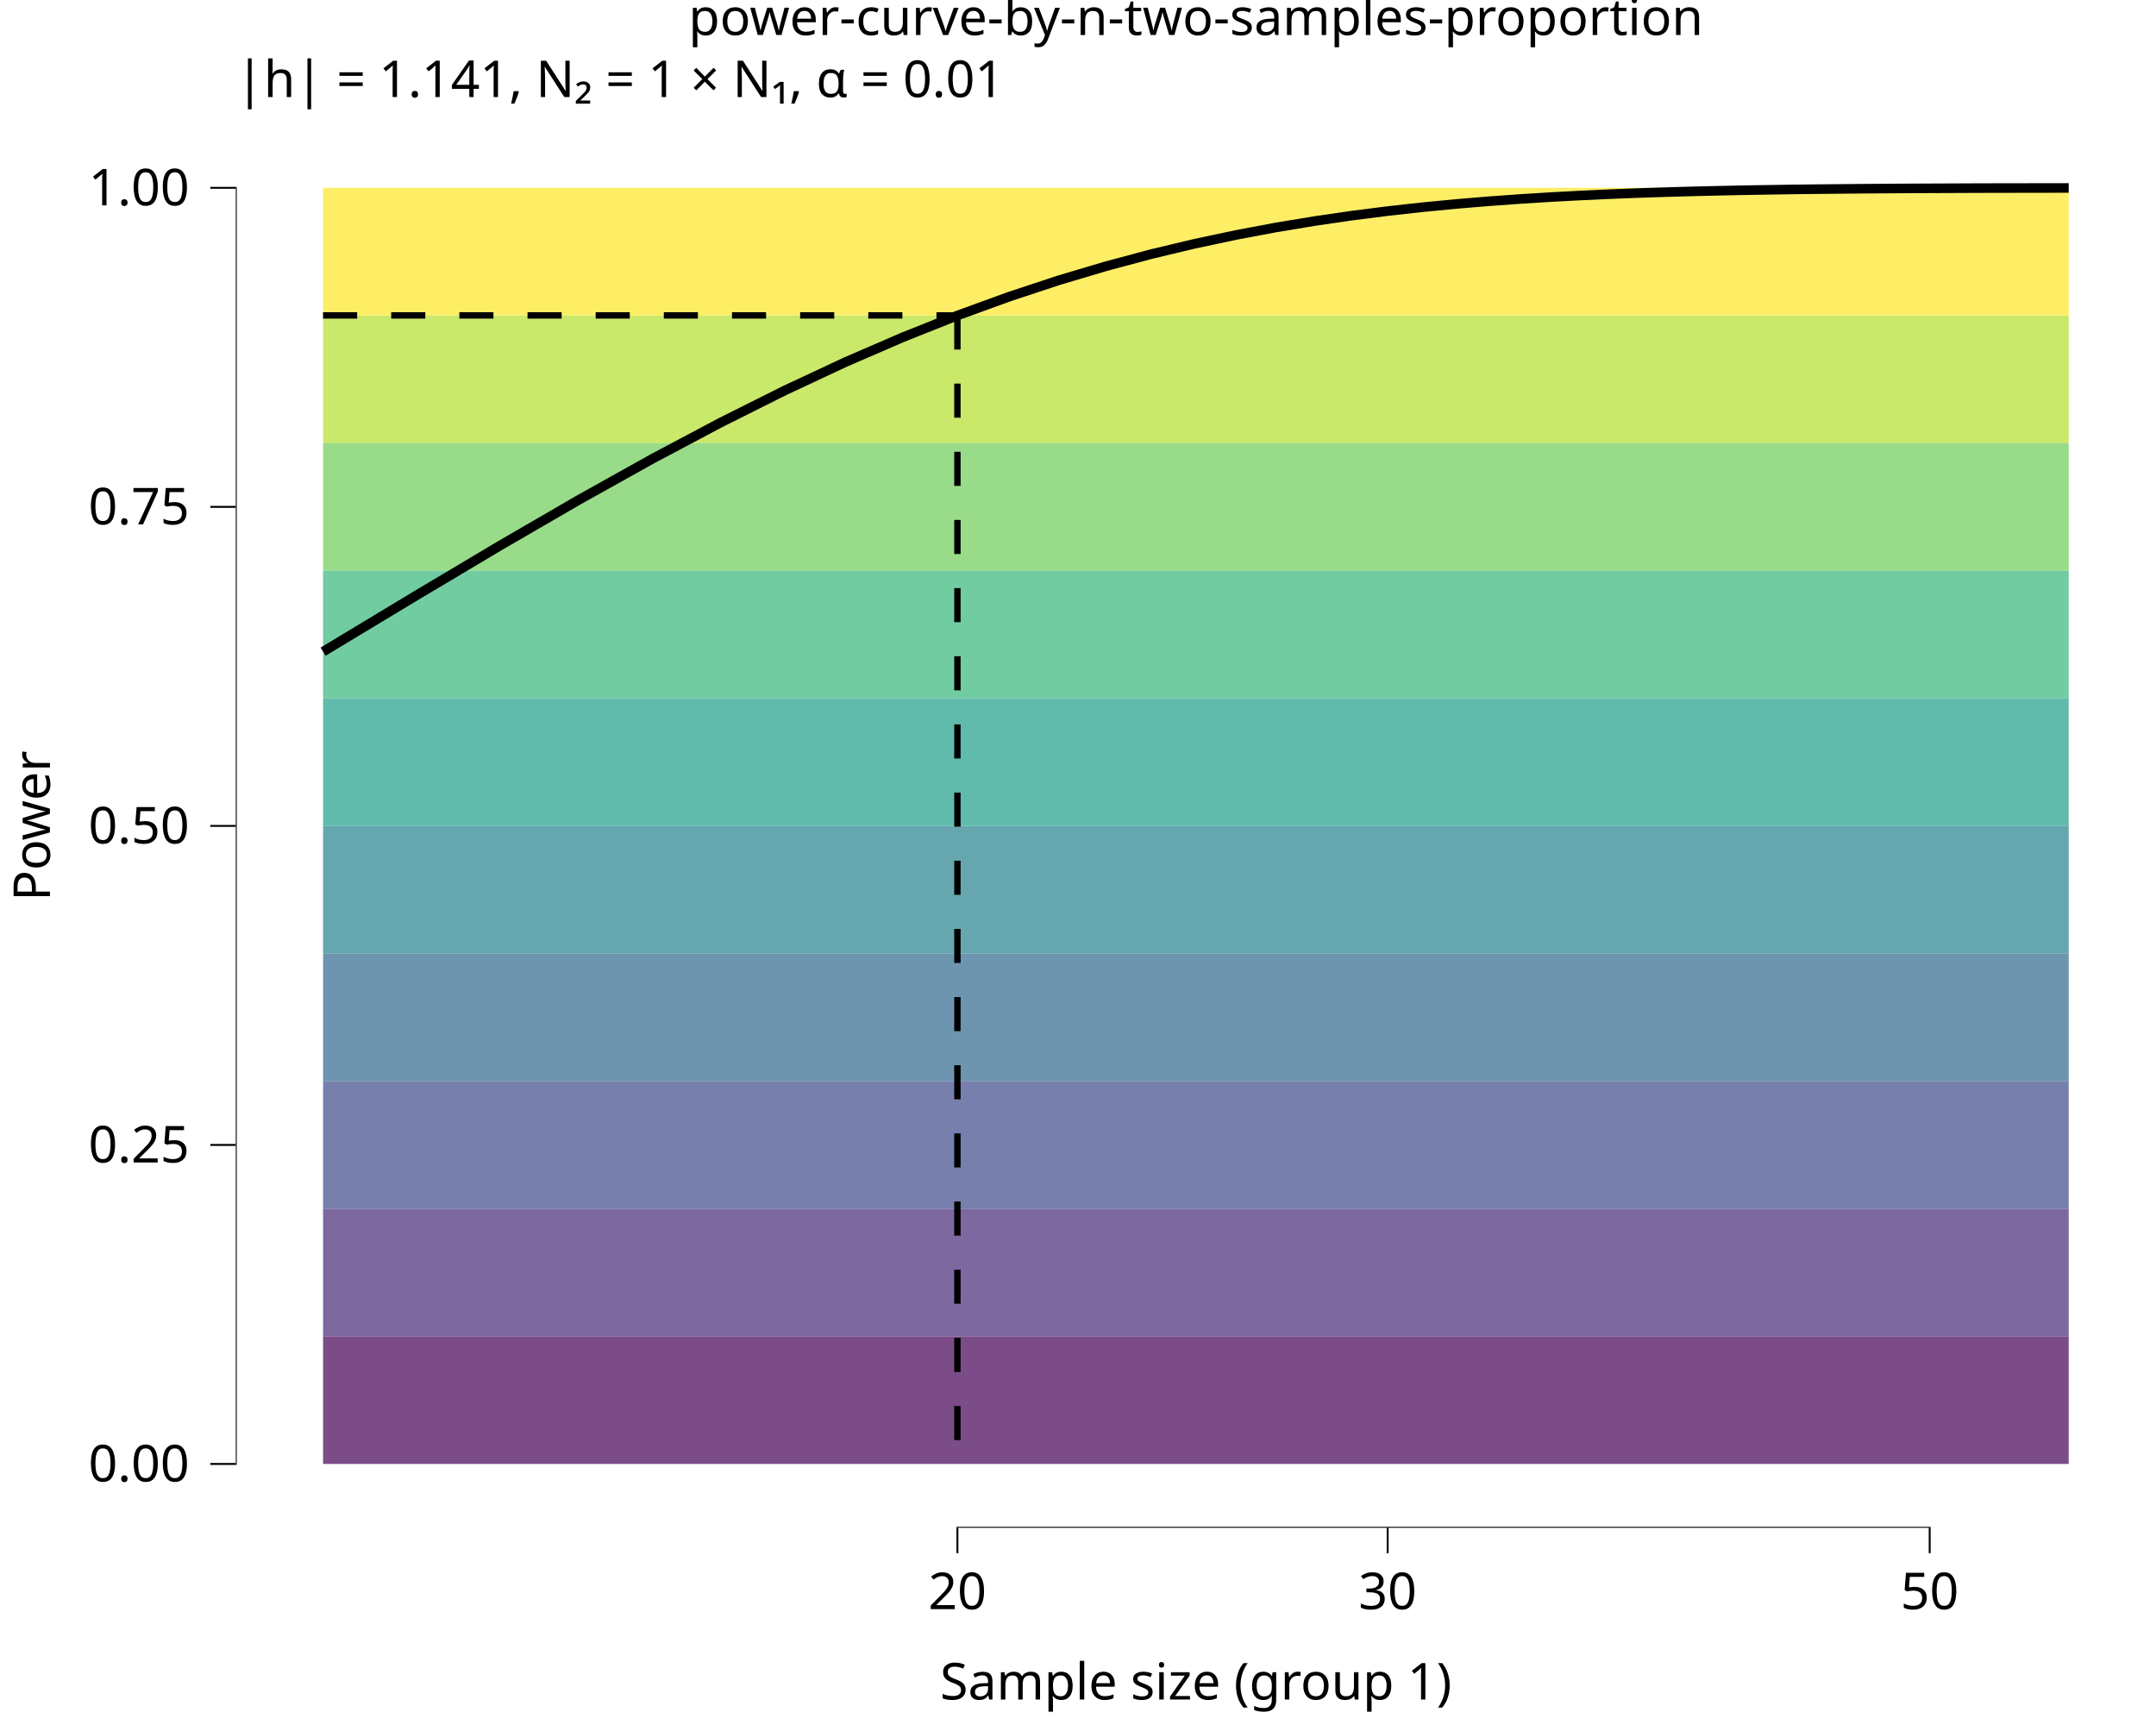
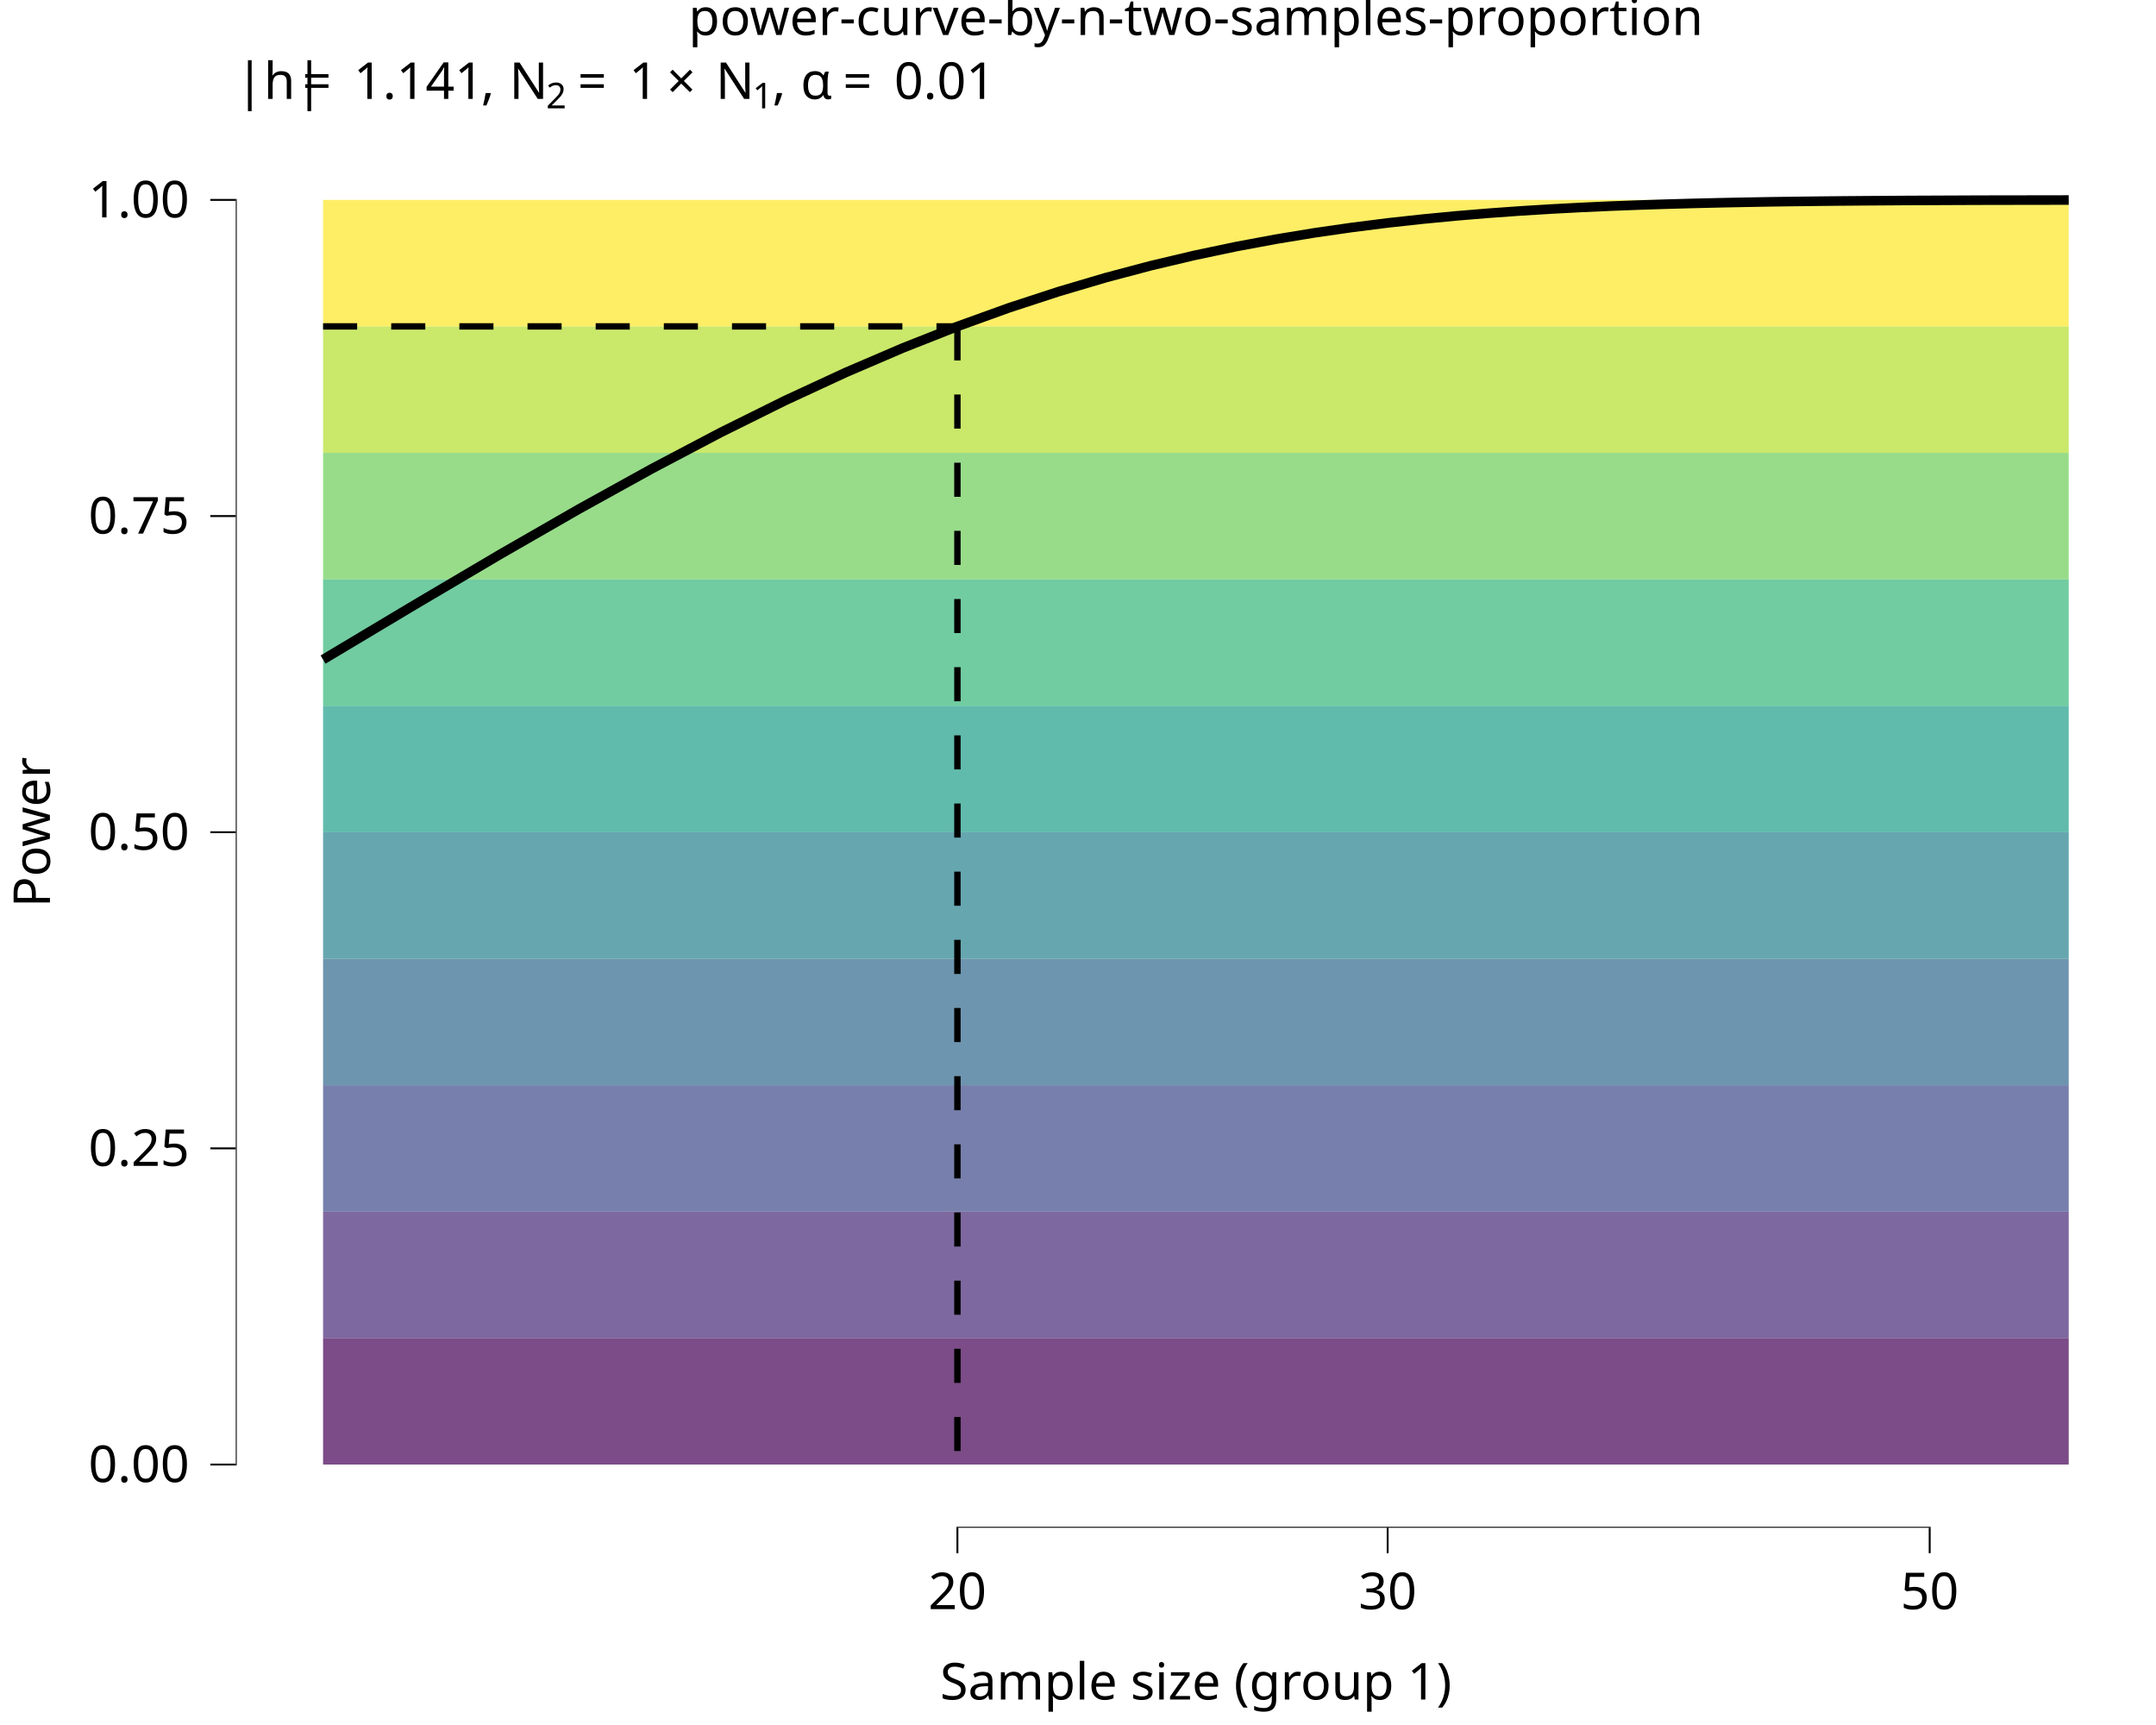
<svg xmlns="http://www.w3.org/2000/svg" class="svglite" data-engine-version="2.0" width="720.00pt" height="576.00pt" viewBox="0 0 720.00 576.00">
  <defs>
    <style type="text/css">
    .svglite line, .svglite polyline, .svglite polygon, .svglite path, .svglite rect, .svglite circle {
      fill: none;
      stroke: #000000;
      stroke-linecap: round;
      stroke-linejoin: round;
      stroke-miterlimit: 10.00;
    }
  </style>
  </defs>
  <rect width="100%" height="100%" style="stroke: none; fill: #FFFFFF;" />
  <defs>
    <clipPath id="cpMC4wMHw3MjAuMDB8MC4wMHw1NzYuMDA=">
      <rect x="0.00" y="0.00" width="720.00" height="576.00" />
    </clipPath>
  </defs>
  <g clip-path="url(#cpMC4wMHw3MjAuMDB8MC4wMHw1NzYuMDA=)">
    <rect x="0.00" y="0.00" width="720.00" height="576.00" style="stroke-width: 10.67; stroke: none;" />
  </g>
  <defs>
-     <clipPath id="cpNzguNzR8NzIwLjAwfDQxLjQyfDUxMC4xNA==">
-       <rect x="78.74" y="41.42" width="641.26" height="468.72" />
+     <clipPath id="cpNzguNzR8NzIwLjAwfDQ1LjY0fDUxMC4xNA==">
+       <rect x="78.74" y="45.64" width="641.26" height="464.50" />
    </clipPath>
  </defs>
-   <g clip-path="url(#cpNzguNzR8NzIwLjAwfDQxLjQyfDUxMC4xNA==)">
-     <rect x="78.74" y="41.42" width="641.26" height="468.72" style="stroke-width: 10.67; stroke: none;" />
-     <rect x="107.89" y="446.22" width="582.96" height="42.61" style="stroke-width: 1.07; stroke: none; stroke-linecap: butt; stroke-linejoin: miter; fill: #440154; fill-opacity: 0.70;" />
-     <rect x="107.89" y="403.61" width="582.96" height="42.61" style="stroke-width: 1.07; stroke: none; stroke-linecap: butt; stroke-linejoin: miter; fill: #482878; fill-opacity: 0.70;" />
-     <rect x="107.89" y="361.00" width="582.96" height="42.61" style="stroke-width: 1.07; stroke: none; stroke-linecap: butt; stroke-linejoin: miter; fill: #3E4A89; fill-opacity: 0.70;" />
-     <rect x="107.89" y="318.39" width="582.96" height="42.61" style="stroke-width: 1.07; stroke: none; stroke-linecap: butt; stroke-linejoin: miter; fill: #31688E; fill-opacity: 0.70;" />
-     <rect x="107.89" y="275.78" width="582.96" height="42.61" style="stroke-width: 1.07; stroke: none; stroke-linecap: butt; stroke-linejoin: miter; fill: #26828E; fill-opacity: 0.70;" />
-     <rect x="107.89" y="233.17" width="582.96" height="42.61" style="stroke-width: 1.07; stroke: none; stroke-linecap: butt; stroke-linejoin: miter; fill: #1F9E89; fill-opacity: 0.70;" />
-     <rect x="107.89" y="190.56" width="582.96" height="42.61" style="stroke-width: 1.07; stroke: none; stroke-linecap: butt; stroke-linejoin: miter; fill: #35B779; fill-opacity: 0.70;" />
-     <rect x="107.89" y="147.94" width="582.96" height="42.61" style="stroke-width: 1.07; stroke: none; stroke-linecap: butt; stroke-linejoin: miter; fill: #6DCD59; fill-opacity: 0.70;" />
-     <rect x="107.89" y="105.33" width="582.96" height="42.61" style="stroke-width: 1.07; stroke: none; stroke-linecap: butt; stroke-linejoin: miter; fill: #B4DE2C; fill-opacity: 0.70;" />
-     <rect x="107.89" y="62.72" width="582.96" height="42.61" style="stroke-width: 1.07; stroke: none; stroke-linecap: butt; stroke-linejoin: miter; fill: #FDE725; fill-opacity: 0.70;" />
-     <polyline points="107.89,217.60 138.72,199.01 167.08,182.12 193.34,166.89 217.79,153.24 240.66,141.10 262.14,130.35 282.40,120.88 301.56,112.59 319.73,105.35 337.02,99.06 353.51,93.61 369.26,88.92 384.34,84.88 398.80,81.43 412.70,78.47 426.07,75.96 438.96,73.82 451.40,72.01 463.41,70.48 475.03,69.19 486.28,68.11 497.18,67.20 507.76,66.44 518.03,65.80 528.02,65.27 537.72,64.82 547.17,64.45 556.38,64.15 565.35,63.90 574.10,63.69 582.64,63.51 590.98,63.37 599.12,63.25 607.09,63.16 614.88,63.08 622.50,63.01 629.96,62.96 637.26,62.91 644.42,62.88 651.44,62.85 658.32,62.82 665.07,62.80 671.69,62.79 678.20,62.78 684.58,62.77 690.85,62.76 " style="stroke-width: 3.20; stroke-linecap: butt;" />
-     <line x1="319.73" y1="105.33" x2="319.73" y2="488.83" style="stroke-width: 2.13; stroke-dasharray: 11.38,11.38; stroke-linecap: butt;" />
-     <line x1="107.89" y1="105.33" x2="319.73" y2="105.33" style="stroke-width: 2.13; stroke-dasharray: 11.38,11.38; stroke-linecap: butt;" />
+   <g clip-path="url(#cpNzguNzR8NzIwLjAwfDQ1LjY0fDUxMC4xNA==)">
+     <rect x="78.74" y="45.64" width="641.26" height="464.50" style="stroke-width: 10.67; stroke: none;" />
+     <rect x="107.89" y="446.80" width="582.96" height="42.23" style="stroke-width: 1.07; stroke: none; stroke-linecap: butt; stroke-linejoin: miter; fill: #440154; fill-opacity: 0.70;" />
+     <rect x="107.89" y="404.57" width="582.96" height="42.23" style="stroke-width: 1.07; stroke: none; stroke-linecap: butt; stroke-linejoin: miter; fill: #482878; fill-opacity: 0.70;" />
+     <rect x="107.89" y="362.34" width="582.96" height="42.23" style="stroke-width: 1.07; stroke: none; stroke-linecap: butt; stroke-linejoin: miter; fill: #3E4A89; fill-opacity: 0.70;" />
+     <rect x="107.89" y="320.12" width="582.96" height="42.23" style="stroke-width: 1.07; stroke: none; stroke-linecap: butt; stroke-linejoin: miter; fill: #31688E; fill-opacity: 0.70;" />
+     <rect x="107.89" y="277.89" width="582.96" height="42.23" style="stroke-width: 1.07; stroke: none; stroke-linecap: butt; stroke-linejoin: miter; fill: #26828E; fill-opacity: 0.70;" />
+     <rect x="107.89" y="235.66" width="582.96" height="42.23" style="stroke-width: 1.07; stroke: none; stroke-linecap: butt; stroke-linejoin: miter; fill: #1F9E89; fill-opacity: 0.70;" />
+     <rect x="107.89" y="193.43" width="582.96" height="42.23" style="stroke-width: 1.07; stroke: none; stroke-linecap: butt; stroke-linejoin: miter; fill: #35B779; fill-opacity: 0.70;" />
+     <rect x="107.89" y="151.21" width="582.96" height="42.23" style="stroke-width: 1.07; stroke: none; stroke-linecap: butt; stroke-linejoin: miter; fill: #6DCD59; fill-opacity: 0.70;" />
+     <rect x="107.89" y="108.98" width="582.96" height="42.23" style="stroke-width: 1.07; stroke: none; stroke-linecap: butt; stroke-linejoin: miter; fill: #B4DE2C; fill-opacity: 0.70;" />
+     <rect x="107.89" y="66.75" width="582.96" height="42.23" style="stroke-width: 1.07; stroke: none; stroke-linecap: butt; stroke-linejoin: miter; fill: #FDE725; fill-opacity: 0.70;" />
+     <polyline points="107.89,220.24 138.72,201.81 167.08,185.07 193.34,169.98 217.79,156.46 240.66,144.42 262.14,133.77 282.40,124.39 301.56,116.17 319.73,109.00 337.02,102.76 353.51,97.37 369.26,92.71 384.34,88.71 398.80,85.29 412.70,82.36 426.07,79.87 438.96,77.75 451.40,75.96 463.41,74.44 475.03,73.17 486.28,72.09 497.18,71.19 507.76,70.43 518.03,69.80 528.02,69.27 537.72,68.83 547.17,68.47 556.38,68.17 565.35,67.92 574.10,67.71 582.64,67.54 590.98,67.39 599.12,67.28 607.09,67.18 614.88,67.10 622.50,67.04 629.96,66.99 637.26,66.94 644.42,66.91 651.44,66.88 658.32,66.85 665.07,66.83 671.69,66.82 678.20,66.81 684.58,66.80 690.85,66.79 " style="stroke-width: 3.20; stroke-linecap: butt;" />
+     <line x1="319.73" y1="108.98" x2="319.73" y2="489.03" style="stroke-width: 2.13; stroke-dasharray: 11.38,11.38; stroke-linecap: butt;" />
+     <line x1="107.89" y1="108.98" x2="319.73" y2="108.98" style="stroke-width: 2.13; stroke-dasharray: 11.38,11.38; stroke-linecap: butt;" />
    <line x1="319.41" y1="510.14" x2="644.74" y2="510.14" style="stroke-width: 0.64; stroke-linecap: butt;" />
-     <line x1="78.74" y1="489.15" x2="78.74" y2="62.40" style="stroke-width: 0.64; stroke-linecap: butt;" />
-     <rect x="78.74" y="41.42" width="641.26" height="468.72" style="stroke-width: 0.00; stroke: none;" />
+     <line x1="78.74" y1="489.34" x2="78.74" y2="66.43" style="stroke-width: 0.64; stroke-linecap: butt;" />
+     <rect x="78.74" y="45.64" width="641.26" height="464.50" style="stroke-width: 0.00; stroke: none;" />
  </g>
  <g clip-path="url(#cpMC4wMHw3MjAuMDB8MC4wMHw1NzYuMDA=)">
-     <polyline points="78.74,510.14 78.74,41.42 " style="stroke-width: 0.00; stroke: none; stroke-linecap: butt;" />
-     <text x="63.26" y="494.68" text-anchor="end" style="font-size: 17.00px; font-family: sans;" textLength="33.09px" lengthAdjust="spacingAndGlyphs">0.00</text>
-     <text x="63.26" y="388.16" text-anchor="end" style="font-size: 17.00px; font-family: sans;" textLength="33.09px" lengthAdjust="spacingAndGlyphs">0.25</text>
-     <text x="63.26" y="281.63" text-anchor="end" style="font-size: 17.00px; font-family: sans;" textLength="33.09px" lengthAdjust="spacingAndGlyphs">0.50</text>
-     <text x="63.26" y="175.10" text-anchor="end" style="font-size: 17.00px; font-family: sans;" textLength="33.09px" lengthAdjust="spacingAndGlyphs">0.75</text>
-     <text x="63.26" y="68.57" text-anchor="end" style="font-size: 17.00px; font-family: sans;" textLength="33.09px" lengthAdjust="spacingAndGlyphs">1.00</text>
-     <polyline points="70.24,488.83 78.74,488.83 " style="stroke-width: 0.64; stroke-linecap: butt;" />
-     <polyline points="70.24,382.31 78.74,382.31 " style="stroke-width: 0.64; stroke-linecap: butt;" />
-     <polyline points="70.24,275.78 78.74,275.78 " style="stroke-width: 0.64; stroke-linecap: butt;" />
-     <polyline points="70.24,169.25 78.74,169.25 " style="stroke-width: 0.64; stroke-linecap: butt;" />
-     <polyline points="70.24,62.72 78.74,62.72 " style="stroke-width: 0.64; stroke-linecap: butt;" />
+     <polyline points="78.74,510.14 78.74,45.64 " style="stroke-width: 0.00; stroke: none; stroke-linecap: butt;" />
+     <text x="63.26" y="494.88" text-anchor="end" style="font-size: 17.00px; font-family: sans;" textLength="33.09px" lengthAdjust="spacingAndGlyphs">0.00</text>
+     <text x="63.26" y="389.31" text-anchor="end" style="font-size: 17.00px; font-family: sans;" textLength="33.09px" lengthAdjust="spacingAndGlyphs">0.25</text>
+     <text x="63.26" y="283.74" text-anchor="end" style="font-size: 17.00px; font-family: sans;" textLength="33.09px" lengthAdjust="spacingAndGlyphs">0.50</text>
+     <text x="63.26" y="178.17" text-anchor="end" style="font-size: 17.00px; font-family: sans;" textLength="33.09px" lengthAdjust="spacingAndGlyphs">0.75</text>
+     <text x="63.26" y="72.60" text-anchor="end" style="font-size: 17.00px; font-family: sans;" textLength="33.09px" lengthAdjust="spacingAndGlyphs">1.00</text>
+     <polyline points="70.24,489.03 78.74,489.03 " style="stroke-width: 0.64; stroke-linecap: butt;" />
+     <polyline points="70.24,383.46 78.74,383.46 " style="stroke-width: 0.64; stroke-linecap: butt;" />
+     <polyline points="70.24,277.89 78.74,277.89 " style="stroke-width: 0.64; stroke-linecap: butt;" />
+     <polyline points="70.24,172.32 78.74,172.32 " style="stroke-width: 0.64; stroke-linecap: butt;" />
+     <polyline points="70.24,66.75 78.74,66.75 " style="stroke-width: 0.64; stroke-linecap: butt;" />
    <polyline points="78.74,510.14 720.00,510.14 " style="stroke-width: 0.00; stroke: none; stroke-linecap: butt;" />
    <polyline points="319.73,518.64 319.73,510.14 " style="stroke-width: 0.64; stroke-linecap: butt;" />
    <polyline points="463.41,518.64 463.41,510.14 " style="stroke-width: 0.64; stroke-linecap: butt;" />
    <polyline points="644.42,518.64 644.42,510.14 " style="stroke-width: 0.64; stroke-linecap: butt;" />
    <text x="319.73" y="537.32" text-anchor="middle" style="font-size: 17.00px; font-family: sans;" textLength="18.91px" lengthAdjust="spacingAndGlyphs">20</text>
    <text x="463.41" y="537.32" text-anchor="middle" style="font-size: 17.00px; font-family: sans;" textLength="18.91px" lengthAdjust="spacingAndGlyphs">30</text>
    <text x="644.42" y="537.32" text-anchor="middle" style="font-size: 17.00px; font-family: sans;" textLength="18.91px" lengthAdjust="spacingAndGlyphs">50</text>
    <text x="399.37" y="567.49" text-anchor="middle" style="font-size: 17.00px; font-family: sans;" textLength="166.32px" lengthAdjust="spacingAndGlyphs">Sample size (group 1)</text>
-     <text transform="translate(16.68,275.78) rotate(-90)" text-anchor="middle" style="font-size: 17.00px; font-family: sans;" textLength="48.20px" lengthAdjust="spacingAndGlyphs">Power</text>
-     <text x="78.74" y="32.41" style="font-size: 17.00px; font-family: sans;" textLength="259.68px" lengthAdjust="spacingAndGlyphs">|h| = 1.141, N₂ = 1 × N₁, α = 0.01</text>
+     <text transform="translate(16.68,277.89) rotate(-90)" text-anchor="middle" style="font-size: 17.00px; font-family: sans;" textLength="48.20px" lengthAdjust="spacingAndGlyphs">Power</text>
+     <text x="78.74" y="33.03" style="font-size: 17.00px; font-family: sans;" textLength="18.29px" lengthAdjust="spacingAndGlyphs">|h|</text>
+     <text x="100.96" y="33.03" style="font-size: 17.00px; font-family: sans;" textLength="13.20px" lengthAdjust="spacingAndGlyphs">=</text>
+     <text x="118.10" y="33.03" style="font-size: 17.00px; font-family: sans;" textLength="42.54px" lengthAdjust="spacingAndGlyphs">1.141</text>
+     <text x="160.64" y="33.03" style="font-size: 17.00px; font-family: sans;" textLength="9.45px" lengthAdjust="spacingAndGlyphs">, </text>
+     <text x="170.09" y="33.03" style="font-size: 17.00px; font-family: sans;" textLength="12.28px" lengthAdjust="spacingAndGlyphs">N</text>
+     <text x="182.37" y="36.17" style="font-size: 11.90px; font-family: sans;" textLength="6.62px" lengthAdjust="spacingAndGlyphs">2</text>
+     <text x="192.92" y="33.03" style="font-size: 17.00px; font-family: sans;" textLength="13.20px" lengthAdjust="spacingAndGlyphs">=</text>
+     <text x="210.06" y="33.03" style="font-size: 17.00px; font-family: sans;" textLength="9.46px" lengthAdjust="spacingAndGlyphs">1</text>
+     <text x="222.66" y="33.03" style="font-size: 17.00px; font-family: sans;" textLength="13.21px" lengthAdjust="spacingAndGlyphs">×</text>
+     <text x="239.02" y="33.03" style="font-size: 17.00px; font-family: sans;" textLength="12.28px" lengthAdjust="spacingAndGlyphs">N</text>
+     <text x="251.30" y="36.17" style="font-size: 11.90px; font-family: sans;" textLength="6.62px" lengthAdjust="spacingAndGlyphs">1</text>
+     <text x="257.92" y="33.03" style="font-size: 17.00px; font-family: sans;" textLength="9.45px" lengthAdjust="spacingAndGlyphs">, </text>
+     <text x="267.36" y="33.03" style="font-size: 17.00px; font-family: sans;" textLength="10.20px" lengthAdjust="spacingAndGlyphs">α</text>
+     <text x="281.50" y="33.03" style="font-size: 17.00px; font-family: sans;" textLength="13.20px" lengthAdjust="spacingAndGlyphs">=</text>
+     <text x="298.63" y="33.03" style="font-size: 17.00px; font-family: sans;" textLength="33.09px" lengthAdjust="spacingAndGlyphs">0.01</text>
    <text x="399.37" y="11.70" text-anchor="middle" style="font-size: 17.00px; font-family: sans;" textLength="315.61px" lengthAdjust="spacingAndGlyphs">power-curve-by-n-two-samples-proportion</text>
  </g>
</svg>
